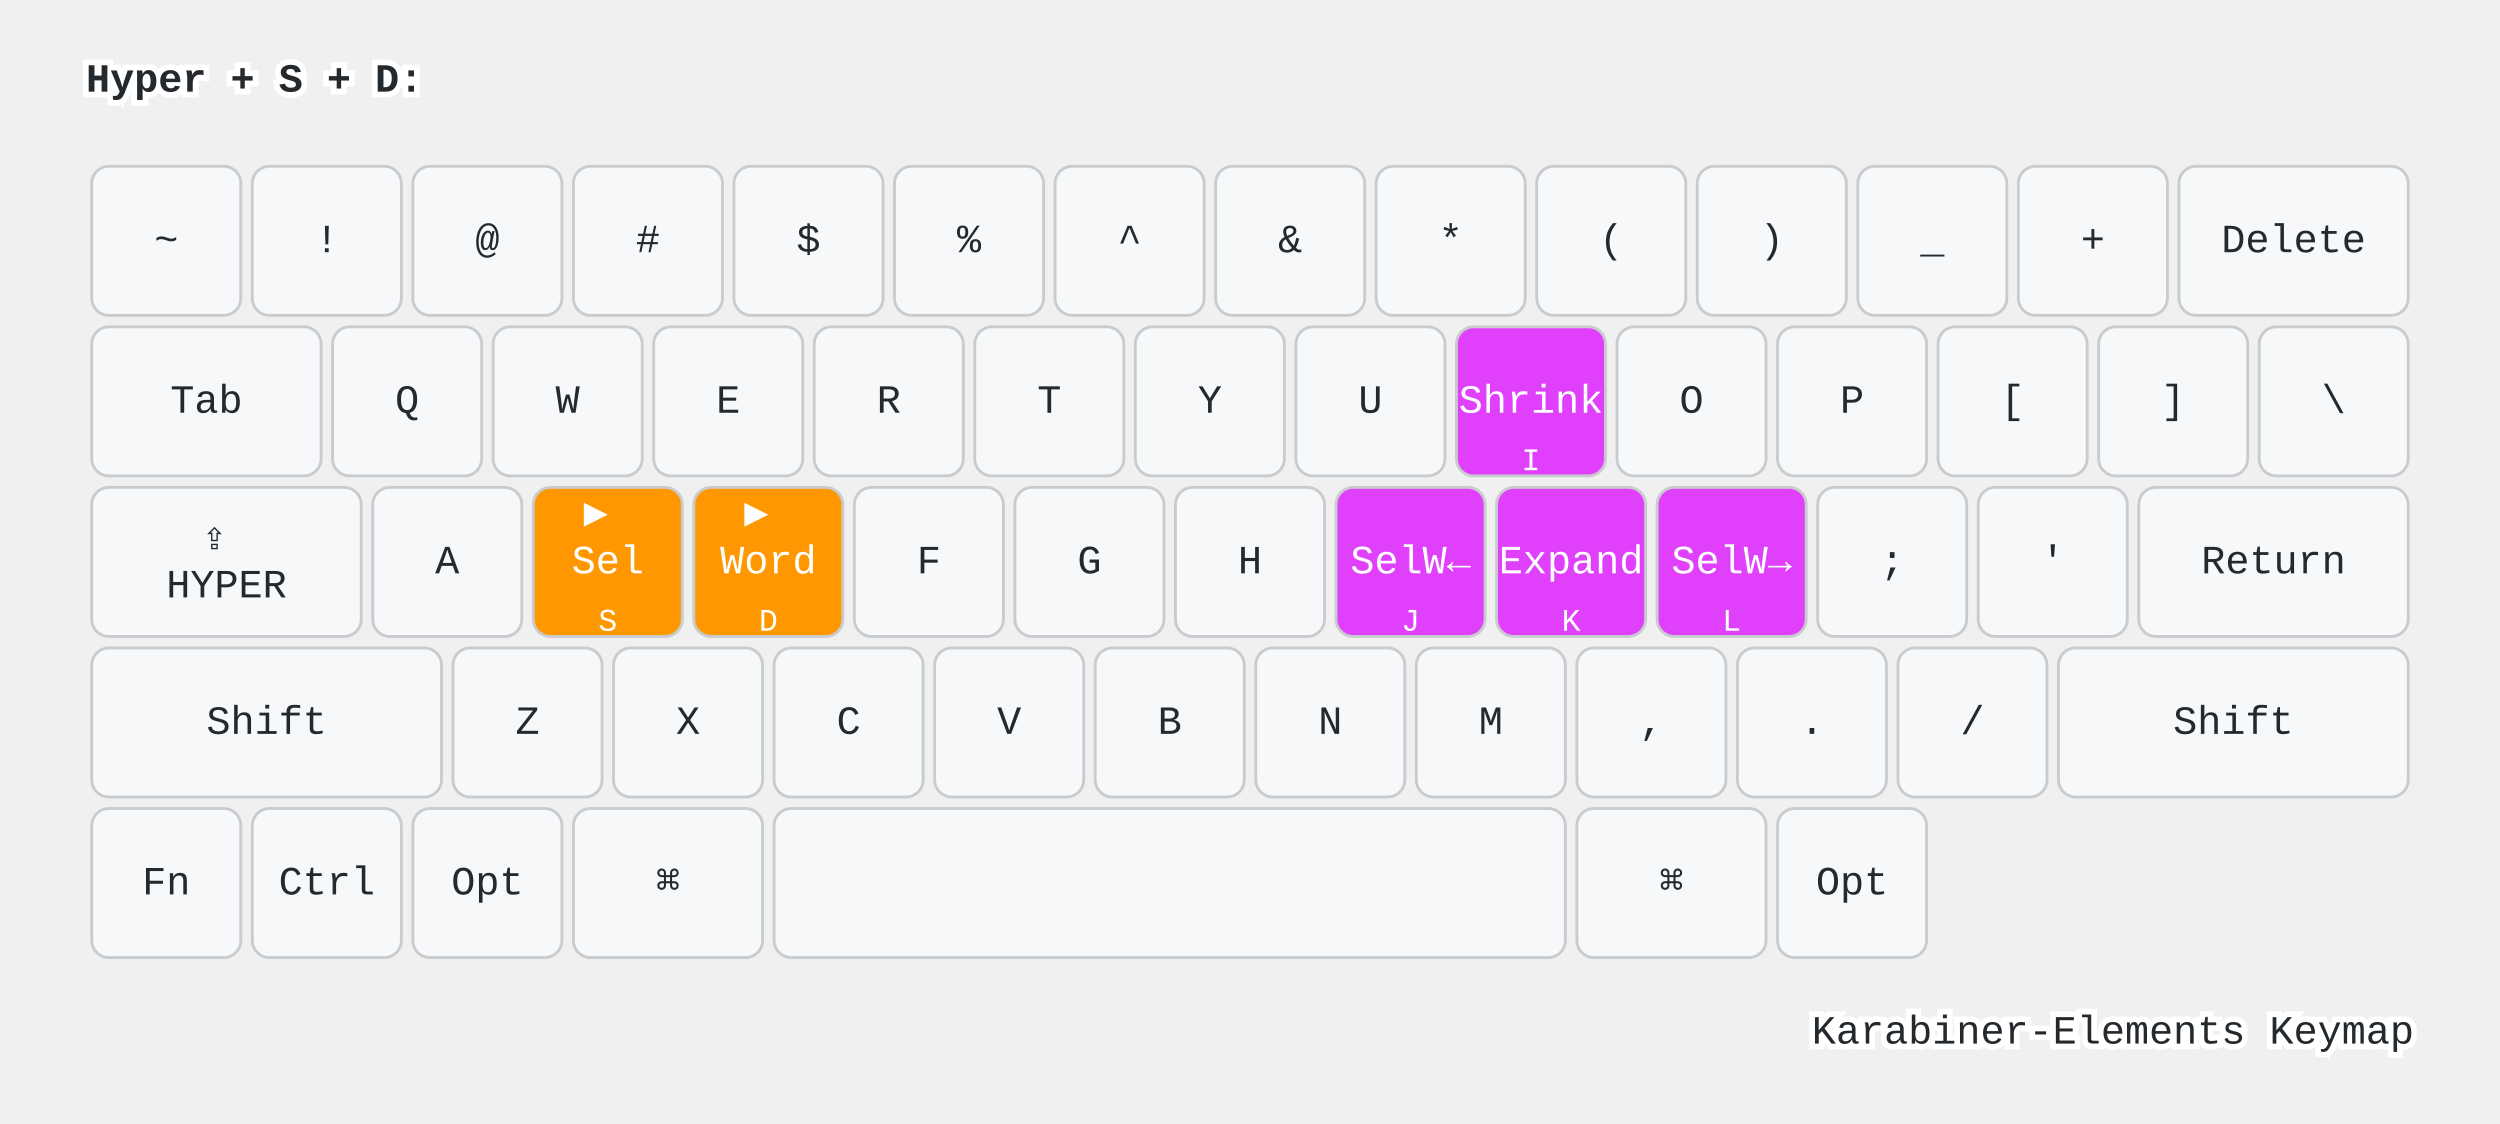
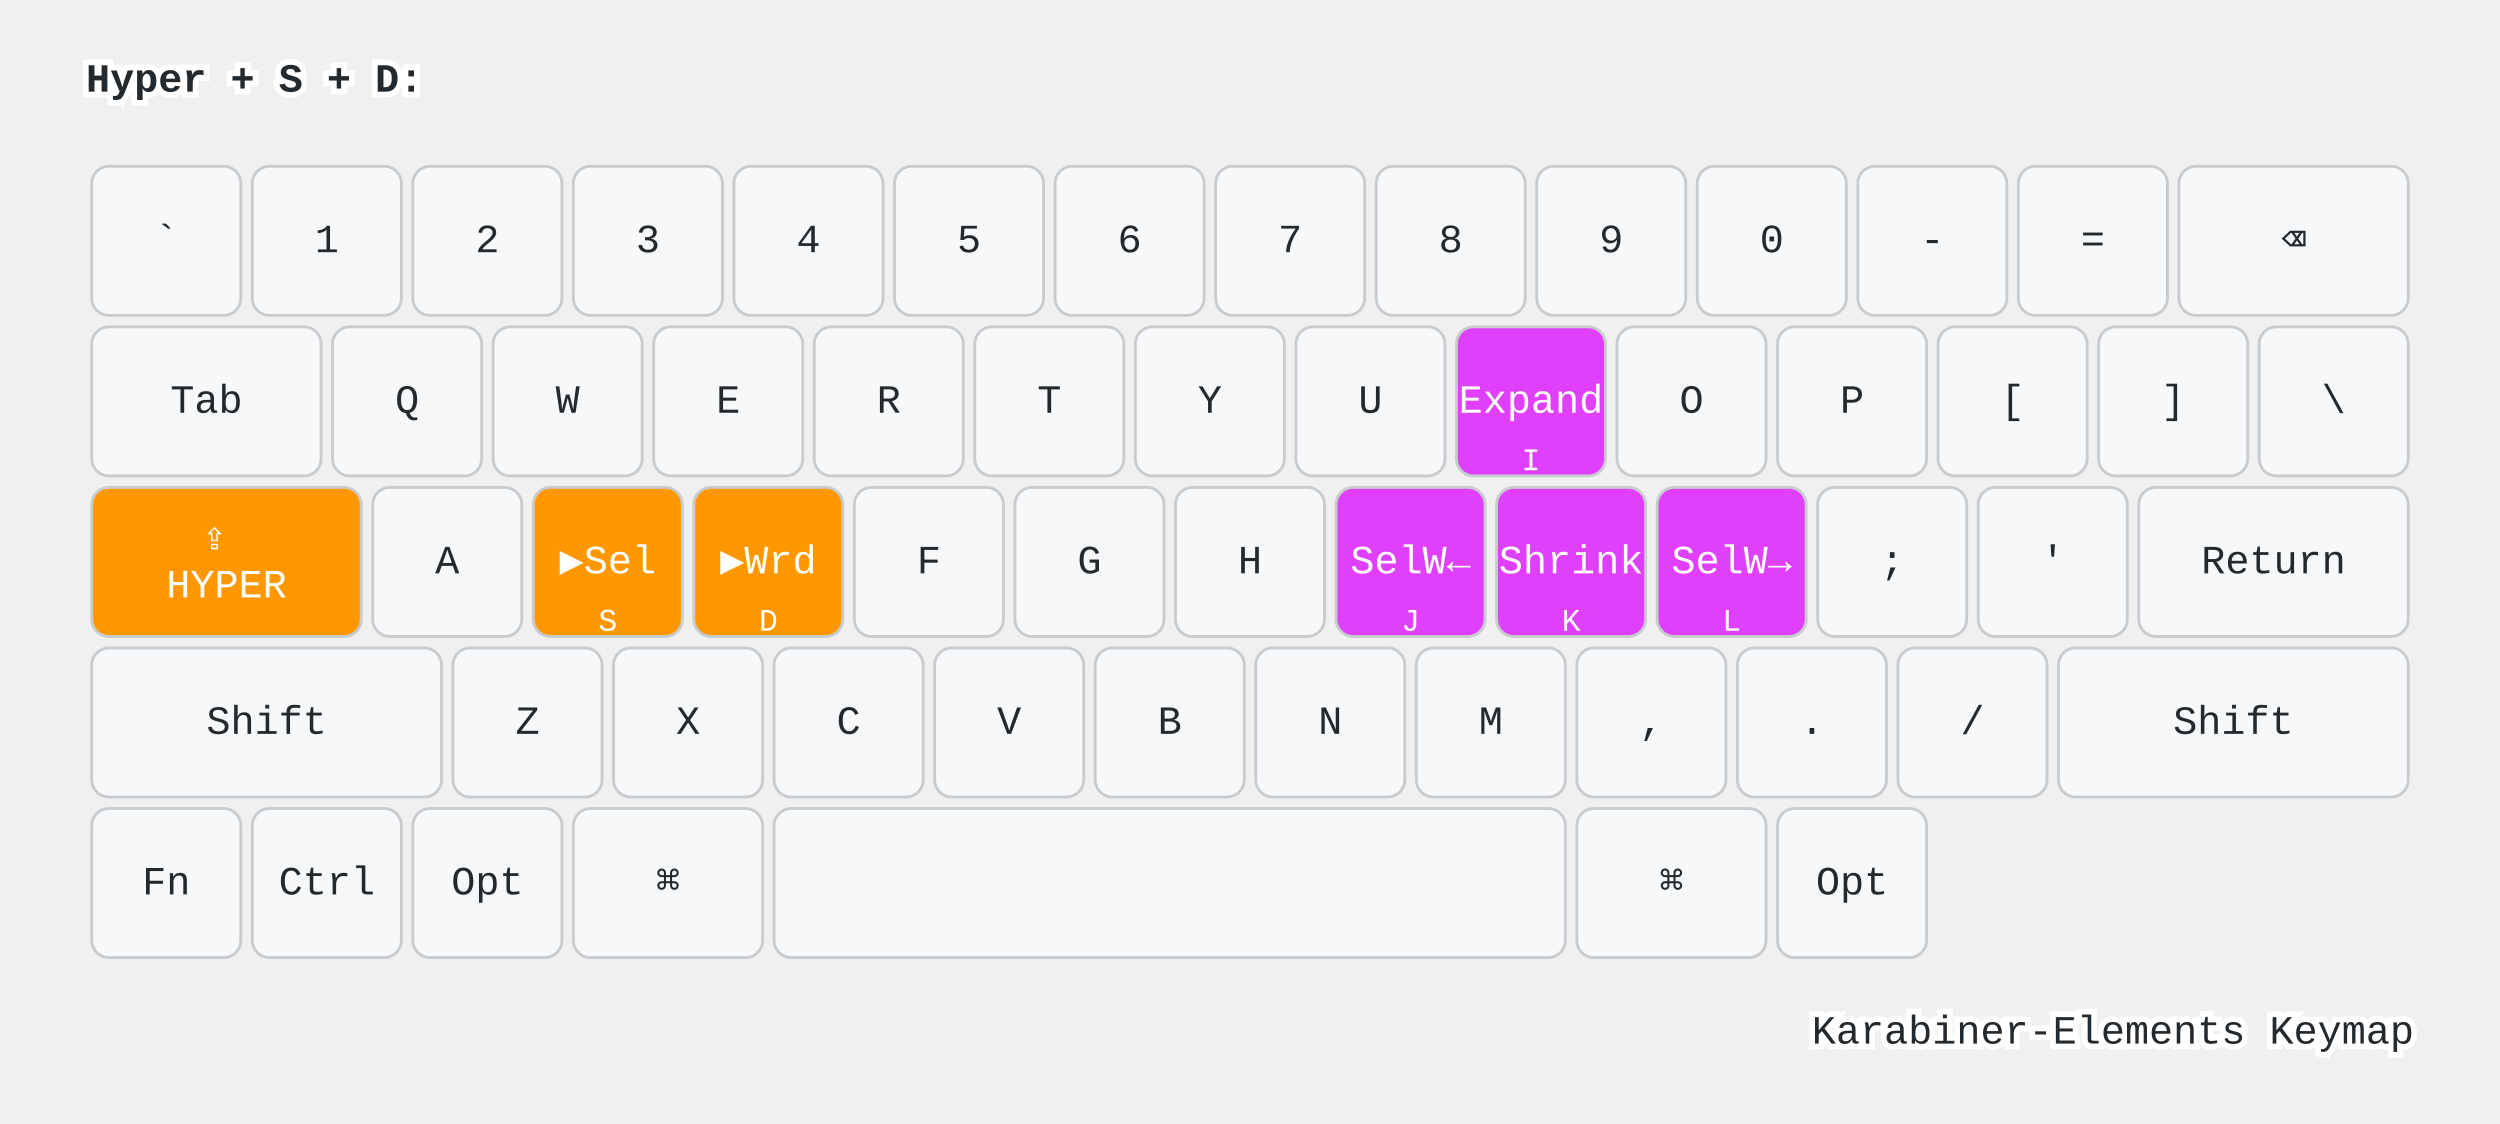
<svg xmlns="http://www.w3.org/2000/svg" width="872" height="392" viewBox="0 0 872 392" class="keymap">
  <style>/* inherit to force styles through use tags */
svg path {
    fill: inherit;
}

/* font and background color specifications */
svg.keymap {
    font-family: SFMono-Regular,Consolas,Liberation Mono,Menlo,monospace;
    font-size: 14px;
    font-kerning: normal;
    text-rendering: optimizeLegibility;
    fill: #24292e;
}

/* default key styling */
rect.key {
    fill: #f6f8fa;
}

rect.key, rect.combo {
    stroke: #c9cccf;
    stroke-width: 1;
}

/* default key side styling, only used is draw_key_sides is set */
rect.side {
    filter: brightness(90%);
}

/* color accent for combo boxes */
rect.combo, rect.combo-separate {
    fill: #cdf;
}

/* color accent for held keys */
rect.held, rect.combo.held {
    fill: #fdd;
}

/* color accent for ghost (optional) keys */
rect.ghost, rect.combo.ghost {
    stroke-dasharray: 4, 4;
    stroke-width: 2;
}

text {
    text-anchor: middle;
    dominant-baseline: middle;
}

/* styling for layer labels */
text.label {
    font-weight: bold;
    text-anchor: start;
    stroke: white;
    stroke-width: 4;
    paint-order: stroke;
}

/* styling for optional footer */
text.footer {
    text-anchor: end;
    dominant-baseline: auto;
    stroke: white;
    stroke-width: 4;
    paint-order: stroke;
}

/* styling for combo tap, and key non-tap label text */
text.combo, text.hold, text.shifted, text.left, text.right {
    font-size: 11px;
}

text.hold {
    text-anchor: middle;
    dominant-baseline: auto;
}

text.shifted {
    text-anchor: middle;
    dominant-baseline: hanging;
}

text.left {
    text-anchor: start;
}

text.right {
    text-anchor: end;
}

text.layer-activator {
    text-decoration: underline;
}

/* styling for hold/shifted label text in combo box */
text.combo.hold, text.combo.shifted, text.combo.left, text.combo.right {
    font-size: 8px;
}

/* lighter symbol for transparent keys */
text.trans {
    fill: #7b7e81;
}

/* styling for combo dendrons */
path.combo {
    stroke-width: 1;
    stroke: gray;
    fill: none;
}

/* Start Tabler Icons Cleanup */
/* cannot use height/width with glyphs */
.icon-tabler &gt; path {
    fill: inherit;
    stroke: inherit;
    stroke-width: 2;
}
/* hide tabler's default box */
.icon-tabler &gt; path[stroke="none"][fill="none"] {
    visibility: hidden;
}
/* End Tabler Icons Cleanup */

- /* Navigation - Blue */
- rect.nav { fill: #42a5f5; }
- text.nav { fill: white; }
- /* Deletion - Red */
- rect.del { fill: #ef5350; }
- text.del { fill: white; }
- /* Clipboard - Green */
- rect.clip { fill: #66bb6a; }
- text.clip { fill: white; }
- /* System - Purple */
- rect.sys { fill: #ab47bc; }
- text.sys { fill: white; }
- /* Layer Activator - Orange */
- rect.layer { fill: #ff9800; }
- text.layer { fill: white; }
- /* Disabled - Dark */
- rect.disabled { fill: #455a64; }
- text.disabled { fill: #90a4ae; }
- /* Selection - Deep Purple */
- rect.sel { fill: #7c4dff; }
- text.sel { fill: white; }
- /* Word Selection - Pink */
- rect.wordsel { fill: #e040fb; }
- text.wordsel { fill: white; }
- /* Remap - Cyan */
- rect.remap { fill: #00bcd4; }
- text.remap { fill: white; }
+ rect.nav      { fill: #42a5f5; } text.nav      { fill: white; }
+ rect.del      { fill: #ef5350; } text.del      { fill: white; }
+ rect.clip     { fill: #66bb6a; } text.clip     { fill: white; }
+ rect.sys      { fill: #ab47bc; } text.sys      { fill: white; }
+ rect.layer    { fill: #ff9800; } text.layer    { fill: white; }
+ rect.disabled { fill: #455a64; } text.disabled { fill: #90a4ae; }
+ rect.sel      { fill: #7c4dff; } text.sel      { fill: white; }
+ rect.wordsel  { fill: #e040fb; } text.wordsel  { fill: white; }
+ rect.remap    { fill: #00bcd4; } text.remap    { fill: white; }
+ rect.app      { fill: #26a69a; } text.app      { fill: white; }
+ rect.num      { fill: #fdd835; } text.num      { fill: #212121; }
+ rect.sym      { fill: #8d6e63; } text.sym      { fill: white; }
</style>
  <g transform="translate(30, 0)" class="layer-Hyper + S + D">
    <text x="0" y="28" class="label" id="Hyper--S--D">Hyper + S + D:</text>
    <g transform="translate(0, 56)">
      <g transform="translate(28, 28)" class="key keypos-0">
        <rect rx="6" ry="6" x="-26" y="-26" width="52" height="52" class="key" />
-         <text x="0" y="0" class="key tap">~</text>
+         <text x="0" y="0" class="key tap">`</text>
      </g>
      <g transform="translate(84, 28)" class="key keypos-1">
        <rect rx="6" ry="6" x="-26" y="-26" width="52" height="52" class="key" />
-         <text x="0" y="0" class="key tap">!</text>
+         <text x="0" y="0" class="key tap">1</text>
      </g>
      <g transform="translate(140, 28)" class="key keypos-2">
        <rect rx="6" ry="6" x="-26" y="-26" width="52" height="52" class="key" />
-         <text x="0" y="0" class="key tap">@</text>
+         <text x="0" y="0" class="key tap">2</text>
      </g>
      <g transform="translate(196, 28)" class="key keypos-3">
        <rect rx="6" ry="6" x="-26" y="-26" width="52" height="52" class="key" />
-         <text x="0" y="0" class="key tap">#</text>
+         <text x="0" y="0" class="key tap">3</text>
      </g>
      <g transform="translate(252, 28)" class="key keypos-4">
        <rect rx="6" ry="6" x="-26" y="-26" width="52" height="52" class="key" />
-         <text x="0" y="0" class="key tap">$</text>
+         <text x="0" y="0" class="key tap">4</text>
      </g>
      <g transform="translate(308, 28)" class="key keypos-5">
        <rect rx="6" ry="6" x="-26" y="-26" width="52" height="52" class="key" />
-         <text x="0" y="0" class="key tap">%</text>
+         <text x="0" y="0" class="key tap">5</text>
      </g>
      <g transform="translate(364, 28)" class="key keypos-6">
        <rect rx="6" ry="6" x="-26" y="-26" width="52" height="52" class="key" />
-         <text x="0" y="0" class="key tap">^</text>
+         <text x="0" y="0" class="key tap">6</text>
      </g>
      <g transform="translate(420, 28)" class="key keypos-7">
        <rect rx="6" ry="6" x="-26" y="-26" width="52" height="52" class="key" />
-         <text x="0" y="0" class="key tap">&amp;</text>
+         <text x="0" y="0" class="key tap">7</text>
      </g>
      <g transform="translate(476, 28)" class="key keypos-8">
        <rect rx="6" ry="6" x="-26" y="-26" width="52" height="52" class="key" />
-         <text x="0" y="0" class="key tap">*</text>
+         <text x="0" y="0" class="key tap">8</text>
      </g>
      <g transform="translate(532, 28)" class="key keypos-9">
        <rect rx="6" ry="6" x="-26" y="-26" width="52" height="52" class="key" />
-         <text x="0" y="0" class="key tap">(</text>
+         <text x="0" y="0" class="key tap">9</text>
      </g>
      <g transform="translate(588, 28)" class="key keypos-10">
        <rect rx="6" ry="6" x="-26" y="-26" width="52" height="52" class="key" />
-         <text x="0" y="0" class="key tap">)</text>
+         <text x="0" y="0" class="key tap">0</text>
      </g>
      <g transform="translate(644, 28)" class="key keypos-11">
        <rect rx="6" ry="6" x="-26" y="-26" width="52" height="52" class="key" />
-         <text x="0" y="0" class="key tap">_</text>
+         <text x="0" y="0" class="key tap">-</text>
      </g>
      <g transform="translate(700, 28)" class="key keypos-12">
        <rect rx="6" ry="6" x="-26" y="-26" width="52" height="52" class="key" />
-         <text x="0" y="0" class="key tap">+</text>
+         <text x="0" y="0" class="key tap">=</text>
      </g>
      <g transform="translate(770, 28)" class="key keypos-13">
        <rect rx="6" ry="6" x="-40" y="-26" width="80" height="52" class="key" />
-         <text x="0" y="0" class="key tap">Delete</text>
+         <text x="0" y="0" class="key tap">⌫</text>
      </g>
      <g transform="translate(42, 84)" class="key keypos-14">
        <rect rx="6" ry="6" x="-40" y="-26" width="80" height="52" class="key" />
        <text x="0" y="0" class="key tap">Tab</text>
      </g>
      <g transform="translate(112, 84)" class="key keypos-15">
        <rect rx="6" ry="6" x="-26" y="-26" width="52" height="52" class="key" />
        <text x="0" y="0" class="key tap">Q</text>
      </g>
      <g transform="translate(168, 84)" class="key keypos-16">
        <rect rx="6" ry="6" x="-26" y="-26" width="52" height="52" class="key" />
        <text x="0" y="0" class="key tap">W</text>
      </g>
      <g transform="translate(224, 84)" class="key keypos-17">
        <rect rx="6" ry="6" x="-26" y="-26" width="52" height="52" class="key" />
        <text x="0" y="0" class="key tap">E</text>
      </g>
      <g transform="translate(280, 84)" class="key keypos-18">
        <rect rx="6" ry="6" x="-26" y="-26" width="52" height="52" class="key" />
        <text x="0" y="0" class="key tap">R</text>
      </g>
      <g transform="translate(336, 84)" class="key keypos-19">
        <rect rx="6" ry="6" x="-26" y="-26" width="52" height="52" class="key" />
        <text x="0" y="0" class="key tap">T</text>
      </g>
      <g transform="translate(392, 84)" class="key keypos-20">
        <rect rx="6" ry="6" x="-26" y="-26" width="52" height="52" class="key" />
        <text x="0" y="0" class="key tap">Y</text>
      </g>
      <g transform="translate(448, 84)" class="key keypos-21">
        <rect rx="6" ry="6" x="-26" y="-26" width="52" height="52" class="key" />
        <text x="0" y="0" class="key tap">U</text>
      </g>
      <g transform="translate(504, 84)" class="key wordsel keypos-22">
        <rect rx="6" ry="6" x="-26" y="-26" width="52" height="52" class="key wordsel" />
-         <text x="0" y="0" class="key wordsel tap">Shrink</text>
+         <text x="0" y="0" class="key wordsel tap">Expand</text>
        <text x="0" y="24" class="key wordsel hold">I</text>
      </g>
      <g transform="translate(560, 84)" class="key keypos-23">
        <rect rx="6" ry="6" x="-26" y="-26" width="52" height="52" class="key" />
        <text x="0" y="0" class="key tap">O</text>
      </g>
      <g transform="translate(616, 84)" class="key keypos-24">
        <rect rx="6" ry="6" x="-26" y="-26" width="52" height="52" class="key" />
        <text x="0" y="0" class="key tap">P</text>
      </g>
      <g transform="translate(672, 84)" class="key keypos-25">
        <rect rx="6" ry="6" x="-26" y="-26" width="52" height="52" class="key" />
        <text x="0" y="0" class="key tap">[</text>
      </g>
      <g transform="translate(728, 84)" class="key keypos-26">
        <rect rx="6" ry="6" x="-26" y="-26" width="52" height="52" class="key" />
        <text x="0" y="0" class="key tap">]</text>
      </g>
      <g transform="translate(784, 84)" class="key keypos-27">
        <rect rx="6" ry="6" x="-26" y="-26" width="52" height="52" class="key" />
        <text x="0" y="0" class="key tap">\</text>
      </g>
-       <g transform="translate(49, 140)" class="key keypos-28">
-         <rect rx="6" ry="6" x="-47" y="-26" width="94" height="52" class="key" />
-         <text x="0" y="0" class="key tap">
+       <g transform="translate(49, 140)" class="key layer keypos-28">
+         <rect rx="6" ry="6" x="-47" y="-26" width="94" height="52" class="key layer" />
+         <text x="0" y="0" class="key layer tap">
          <tspan x="0" dy="-0.6em">⇪</tspan>
          <tspan x="0" dy="1.2em">HYPER</tspan>
        </text>
      </g>
      <g transform="translate(126, 140)" class="key keypos-29">
        <rect rx="6" ry="6" x="-26" y="-26" width="52" height="52" class="key" />
        <text x="0" y="0" class="key tap">A</text>
      </g>
      <g transform="translate(182, 140)" class="key layer keypos-30">
        <rect rx="6" ry="6" x="-26" y="-26" width="52" height="52" class="key layer" />
-         <text x="0" y="0" class="key layer tap">
-           <tspan x="0" dy="-1.2em">▶</tspan>
-           <tspan x="0" dy="1.2em">Sel</tspan>
-         </text>
+         <text x="0" y="0" class="key layer tap">▶Sel</text>
        <text x="0" y="24" class="key layer hold">S</text>
      </g>
      <g transform="translate(238, 140)" class="key layer keypos-31">
        <rect rx="6" ry="6" x="-26" y="-26" width="52" height="52" class="key layer" />
-         <text x="0" y="0" class="key layer tap">
-           <tspan x="0" dy="-1.2em">▶</tspan>
-           <tspan x="0" dy="1.2em">Word</tspan>
-         </text>
+         <text x="0" y="0" class="key layer tap">▶Wrd</text>
        <text x="0" y="24" class="key layer hold">D</text>
      </g>
      <g transform="translate(294, 140)" class="key keypos-32">
        <rect rx="6" ry="6" x="-26" y="-26" width="52" height="52" class="key" />
        <text x="0" y="0" class="key tap">F</text>
      </g>
      <g transform="translate(350, 140)" class="key keypos-33">
        <rect rx="6" ry="6" x="-26" y="-26" width="52" height="52" class="key" />
        <text x="0" y="0" class="key tap">G</text>
      </g>
      <g transform="translate(406, 140)" class="key keypos-34">
        <rect rx="6" ry="6" x="-26" y="-26" width="52" height="52" class="key" />
        <text x="0" y="0" class="key tap">H</text>
      </g>
      <g transform="translate(462, 140)" class="key wordsel keypos-35">
        <rect rx="6" ry="6" x="-26" y="-26" width="52" height="52" class="key wordsel" />
        <text x="0" y="0" class="key wordsel tap">SelW←</text>
        <text x="0" y="24" class="key wordsel hold">J</text>
      </g>
      <g transform="translate(518, 140)" class="key wordsel keypos-36">
        <rect rx="6" ry="6" x="-26" y="-26" width="52" height="52" class="key wordsel" />
-         <text x="0" y="0" class="key wordsel tap">Expand</text>
+         <text x="0" y="0" class="key wordsel tap">Shrink</text>
        <text x="0" y="24" class="key wordsel hold">K</text>
      </g>
      <g transform="translate(574, 140)" class="key wordsel keypos-37">
        <rect rx="6" ry="6" x="-26" y="-26" width="52" height="52" class="key wordsel" />
        <text x="0" y="0" class="key wordsel tap">SelW→</text>
        <text x="0" y="24" class="key wordsel hold">L</text>
      </g>
      <g transform="translate(630, 140)" class="key keypos-38">
        <rect rx="6" ry="6" x="-26" y="-26" width="52" height="52" class="key" />
        <text x="0" y="0" class="key tap">;</text>
      </g>
      <g transform="translate(686, 140)" class="key keypos-39">
        <rect rx="6" ry="6" x="-26" y="-26" width="52" height="52" class="key" />
        <text x="0" y="0" class="key tap">'</text>
      </g>
      <g transform="translate(763, 140)" class="key keypos-40">
        <rect rx="6" ry="6" x="-47" y="-26" width="94" height="52" class="key" />
        <text x="0" y="0" class="key tap">Return</text>
      </g>
      <g transform="translate(63, 196)" class="key keypos-41">
        <rect rx="6" ry="6" x="-61" y="-26" width="122" height="52" class="key" />
        <text x="0" y="0" class="key tap">Shift</text>
      </g>
      <g transform="translate(154, 196)" class="key keypos-42">
        <rect rx="6" ry="6" x="-26" y="-26" width="52" height="52" class="key" />
        <text x="0" y="0" class="key tap">Z</text>
      </g>
      <g transform="translate(210, 196)" class="key keypos-43">
        <rect rx="6" ry="6" x="-26" y="-26" width="52" height="52" class="key" />
        <text x="0" y="0" class="key tap">X</text>
      </g>
      <g transform="translate(266, 196)" class="key keypos-44">
        <rect rx="6" ry="6" x="-26" y="-26" width="52" height="52" class="key" />
        <text x="0" y="0" class="key tap">C</text>
      </g>
      <g transform="translate(322, 196)" class="key keypos-45">
        <rect rx="6" ry="6" x="-26" y="-26" width="52" height="52" class="key" />
        <text x="0" y="0" class="key tap">V</text>
      </g>
      <g transform="translate(378, 196)" class="key keypos-46">
        <rect rx="6" ry="6" x="-26" y="-26" width="52" height="52" class="key" />
        <text x="0" y="0" class="key tap">B</text>
      </g>
      <g transform="translate(434, 196)" class="key keypos-47">
        <rect rx="6" ry="6" x="-26" y="-26" width="52" height="52" class="key" />
        <text x="0" y="0" class="key tap">N</text>
      </g>
      <g transform="translate(490, 196)" class="key keypos-48">
        <rect rx="6" ry="6" x="-26" y="-26" width="52" height="52" class="key" />
        <text x="0" y="0" class="key tap">M</text>
      </g>
      <g transform="translate(546, 196)" class="key keypos-49">
        <rect rx="6" ry="6" x="-26" y="-26" width="52" height="52" class="key" />
        <text x="0" y="0" class="key tap">,</text>
      </g>
      <g transform="translate(602, 196)" class="key keypos-50">
        <rect rx="6" ry="6" x="-26" y="-26" width="52" height="52" class="key" />
        <text x="0" y="0" class="key tap">.</text>
      </g>
      <g transform="translate(658, 196)" class="key keypos-51">
        <rect rx="6" ry="6" x="-26" y="-26" width="52" height="52" class="key" />
        <text x="0" y="0" class="key tap">/</text>
      </g>
      <g transform="translate(749, 196)" class="key keypos-52">
        <rect rx="6" ry="6" x="-61" y="-26" width="122" height="52" class="key" />
        <text x="0" y="0" class="key tap">Shift</text>
      </g>
      <g transform="translate(28, 252)" class="key keypos-53">
        <rect rx="6" ry="6" x="-26" y="-26" width="52" height="52" class="key" />
        <text x="0" y="0" class="key tap">Fn</text>
      </g>
      <g transform="translate(84, 252)" class="key keypos-54">
        <rect rx="6" ry="6" x="-26" y="-26" width="52" height="52" class="key" />
        <text x="0" y="0" class="key tap">Ctrl</text>
      </g>
      <g transform="translate(140, 252)" class="key keypos-55">
        <rect rx="6" ry="6" x="-26" y="-26" width="52" height="52" class="key" />
        <text x="0" y="0" class="key tap">Opt</text>
      </g>
      <g transform="translate(203, 252)" class="key keypos-56">
        <rect rx="6" ry="6" x="-33" y="-26" width="66" height="52" class="key" />
        <text x="0" y="0" class="key tap">⌘</text>
      </g>
      <g transform="translate(378, 252)" class="key keypos-57">
        <rect rx="6" ry="6" x="-138" y="-26" width="276" height="52" class="key" />
      </g>
      <g transform="translate(553, 252)" class="key keypos-58">
        <rect rx="6" ry="6" x="-33" y="-26" width="66" height="52" class="key" />
        <text x="0" y="0" class="key tap">⌘</text>
      </g>
      <g transform="translate(616, 252)" class="key keypos-59">
        <rect rx="6" ry="6" x="-26" y="-26" width="52" height="52" class="key" />
        <text x="0" y="0" class="key tap">Opt</text>
      </g>
    </g>
  </g>
  <text x="842.0" y="364.0" class="footer">Karabiner-Elements Keymap</text>
</svg>
